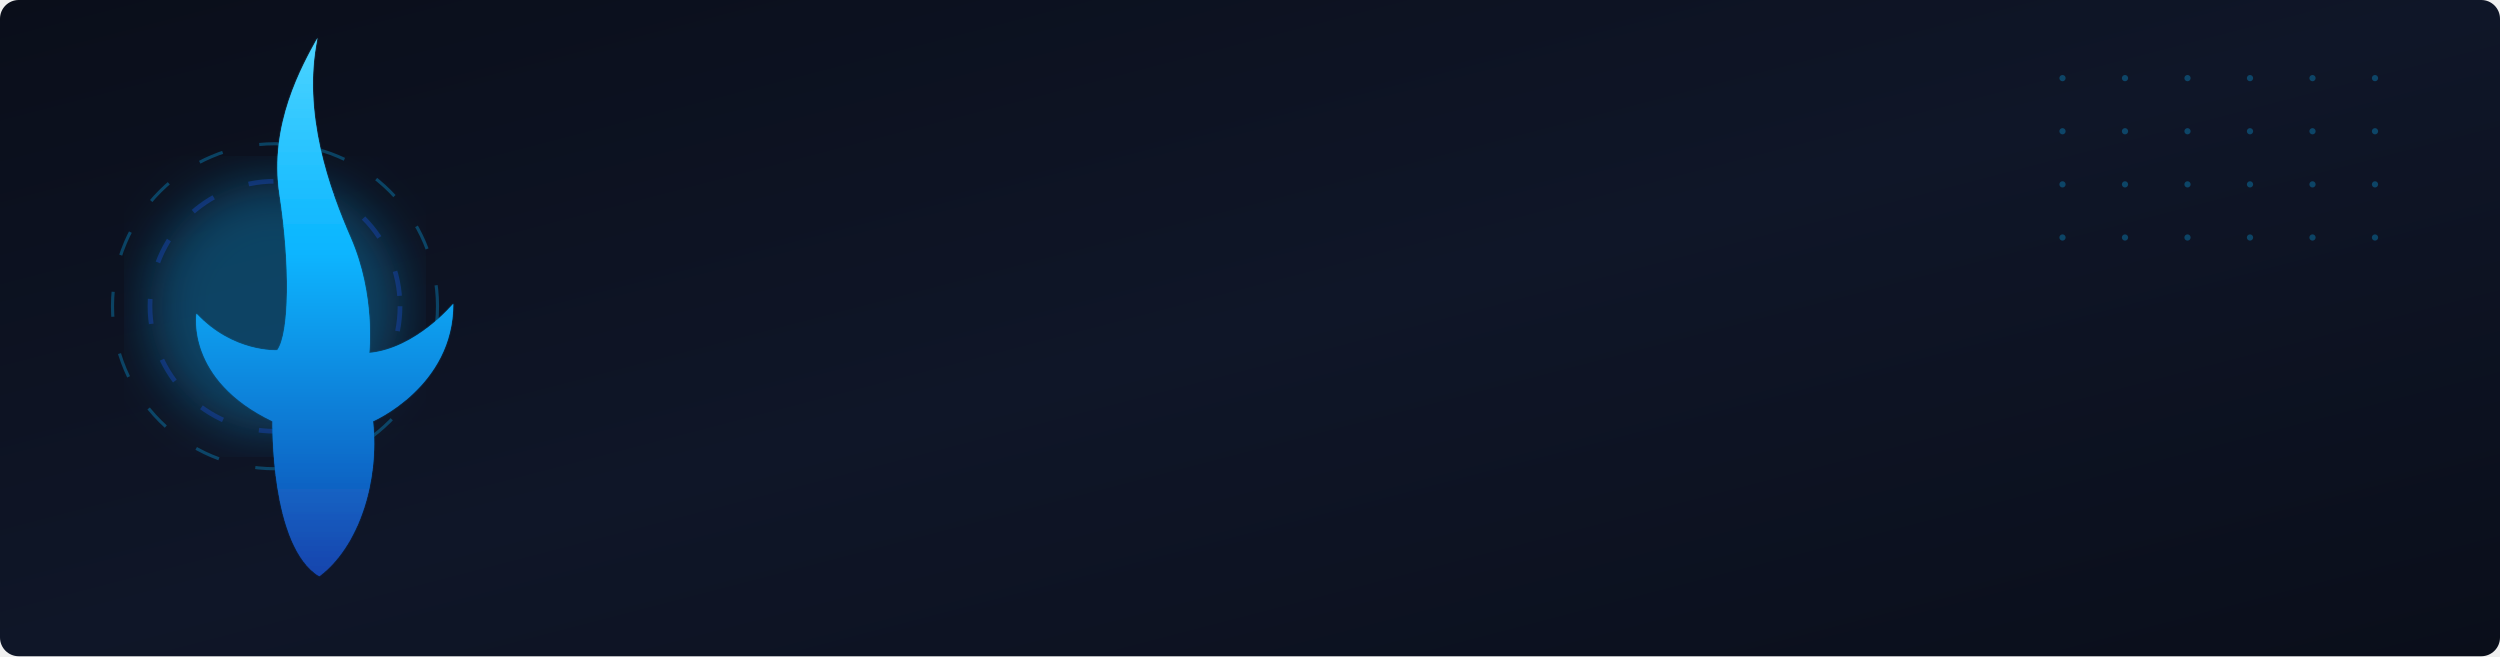
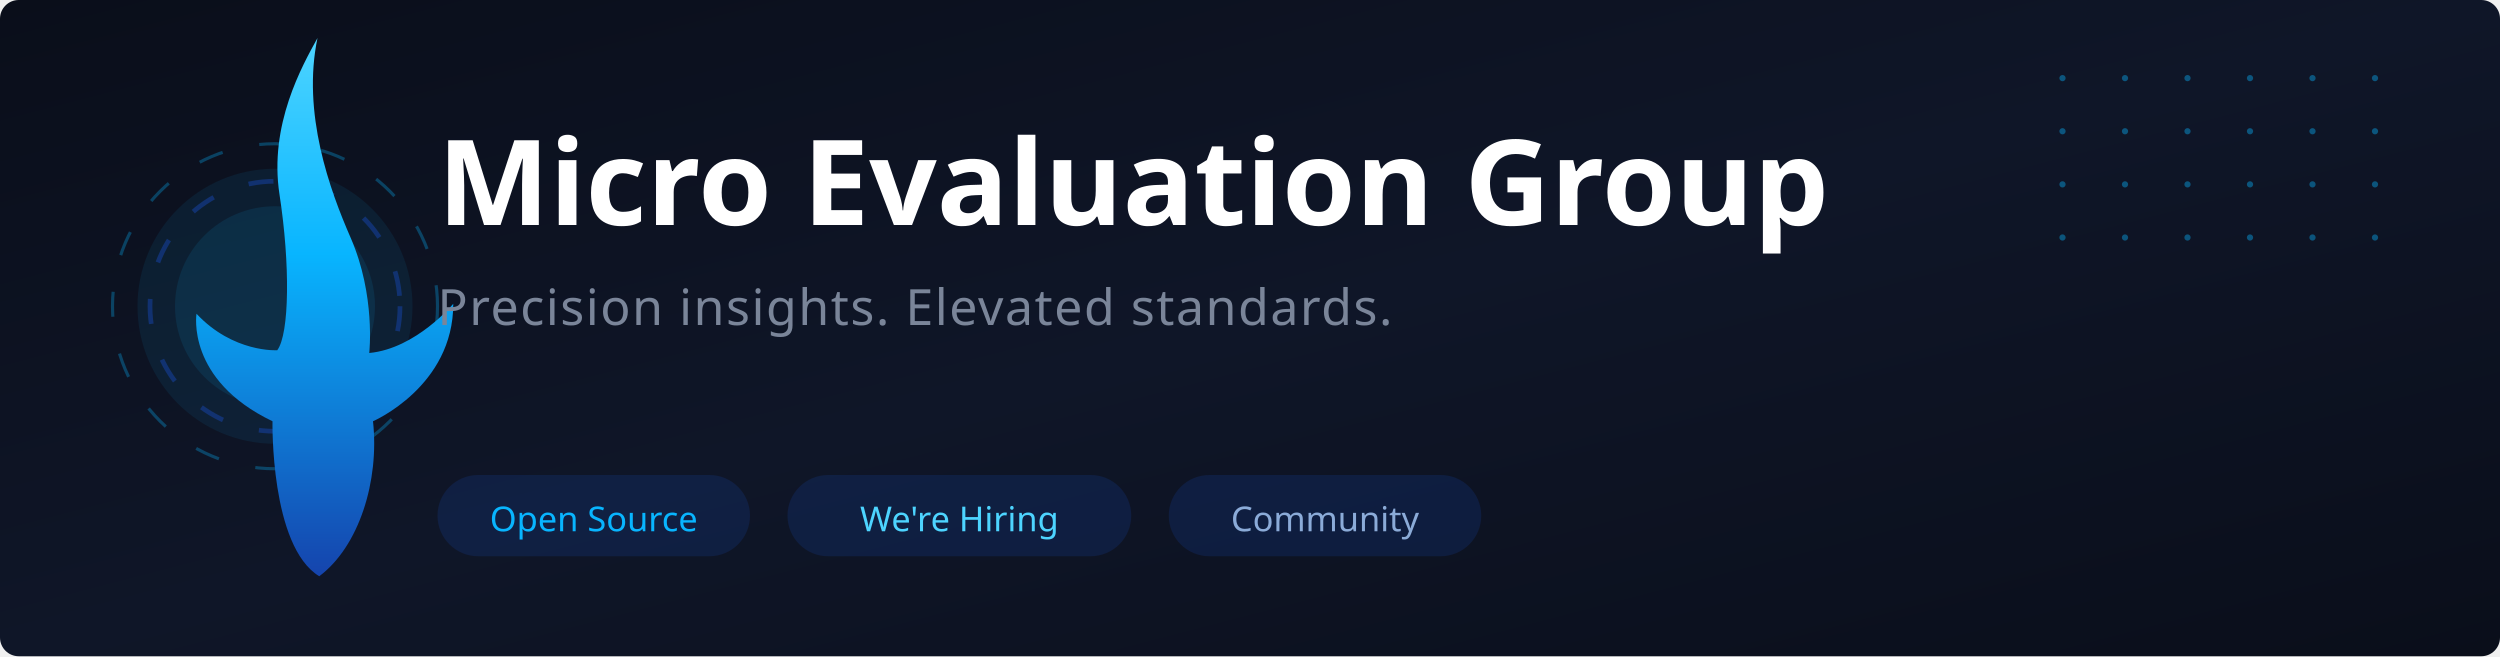
<svg xmlns="http://www.w3.org/2000/svg" width="800" height="210" viewBox="0 0 800 210">
  <defs>
    <linearGradient id="bg" x1="0%" y1="0%" x2="100%" y2="100%">
      <stop offset="0%" style="stop-color:#0a0e1a" />
      <stop offset="50%" style="stop-color:#0f1628" />
      <stop offset="100%" style="stop-color:#0a0e1a" />
    </linearGradient>
    <linearGradient id="brand" x1="0%" y1="0%" x2="100%" y2="0%">
      <stop offset="0%" style="stop-color:#1544AD" />
      <stop offset="100%" style="stop-color:#08B5FF" />
    </linearGradient>
    <linearGradient id="flame" x1="0%" y1="100%" x2="0%" y2="0%">
      <stop offset="0%" style="stop-color:#1544AD" />
      <stop offset="60%" style="stop-color:#08B5FF" />
      <stop offset="100%" style="stop-color:#4DD4FF" />
    </linearGradient>
-     <filter id="glow">
-       <feGaussianBlur stdDeviation="4" result="blur" />
-       <feMerge>
-         <feMergeNode in="blur" />
-         <feMergeNode in="SourceGraphic" />
-       </feMerge>
-     </filter>
-     <filter id="softglow">
-       <feGaussianBlur stdDeviation="8" result="blur" />
-       <feMerge>
-         <feMergeNode in="blur" />
-       </feMerge>
-     </filter>
  </defs>
-   <style>
-     @keyframes slideIn {
-       from { opacity: 0; transform: translateX(-20px); }
-       to { opacity: 1; transform: translateX(0); }
-     }
-     @keyframes fadeUp {
-       from { opacity: 0; transform: translateY(8px); }
-       to { opacity: 1; transform: translateY(0); }
-     }
-     @keyframes drawLine {
-       from { stroke-dashoffset: 700; }
-       to { stroke-dashoffset: 0; }
-     }
-     @keyframes pulse {
-       0%, 100% { opacity: 0.3; }
-       50% { opacity: 0.7; }
-     }
-     @keyframes flameGlow {
-       0%, 100% { opacity: 0.5; transform: scale(1); }
-       50% { opacity: 0.8; transform: scale(1.05); }
-     }
-     @keyframes orbit {
-       0% { stroke-dashoffset: 0; }
-       100% { stroke-dashoffset: -251; }
-     }
-     .title {
-       animation: slideIn 0.8s ease-out forwards;
-       opacity: 0;
-     }
-     .subtitle {
-       animation: slideIn 0.8s ease-out 0.3s forwards;
-       opacity: 0;
-     }
-     .accent-line {
-       stroke-dasharray: 700;
-       stroke-dashoffset: 700;
-       animation: drawLine 1.5s ease-out 0.5s forwards;
-     }
-     .grid-dot {
-       animation: pulse 3s ease-in-out infinite;
-     }
-     .flame-aura {
-       animation: flameGlow 3s ease-in-out infinite;
-       transform-origin: 58px 100px;
-     }
-     .orbit-ring {
-       stroke-dasharray: 8 12;
-       animation: orbit 12s linear infinite;
-     }
-     .badge {
-       animation: fadeUp 0.5s ease-out forwards;
-       opacity: 0;
-     }
-     .badge-1 { animation-delay: 1s; }
-     .badge-2 { animation-delay: 1.15s; }
-     .badge-3 { animation-delay: 1.3s; }
-   </style>
  <rect width="800" height="210" fill="url(#bg)" rx="6" />
-   <g class="grid-dot" opacity="0.3">
+   <g opacity="0.4">
    <circle cx="660" cy="25" r="1" fill="#08B5FF" />
    <circle cx="680" cy="25" r="1" fill="#08B5FF" />
    <circle cx="700" cy="25" r="1" fill="#08B5FF" />
    <circle cx="720" cy="25" r="1" fill="#08B5FF" />
    <circle cx="740" cy="25" r="1" fill="#08B5FF" />
    <circle cx="760" cy="25" r="1" fill="#08B5FF" />
    <circle cx="660" cy="42" r="1" fill="#08B5FF" />
    <circle cx="680" cy="42" r="1" fill="#08B5FF" />
    <circle cx="700" cy="42" r="1" fill="#08B5FF" />
    <circle cx="720" cy="42" r="1" fill="#08B5FF" />
    <circle cx="740" cy="42" r="1" fill="#08B5FF" />
    <circle cx="760" cy="42" r="1" fill="#08B5FF" />
    <circle cx="660" cy="59" r="1" fill="#08B5FF" />
    <circle cx="680" cy="59" r="1" fill="#08B5FF" />
    <circle cx="700" cy="59" r="1" fill="#08B5FF" />
    <circle cx="720" cy="59" r="1" fill="#08B5FF" />
    <circle cx="740" cy="59" r="1" fill="#08B5FF" />
    <circle cx="760" cy="59" r="1" fill="#08B5FF" />
    <circle cx="660" cy="76" r="1" fill="#08B5FF" />
    <circle cx="680" cy="76" r="1" fill="#08B5FF" />
    <circle cx="700" cy="76" r="1" fill="#08B5FF" />
    <circle cx="720" cy="76" r="1" fill="#08B5FF" />
    <circle cx="740" cy="76" r="1" fill="#08B5FF" />
    <circle cx="760" cy="76" r="1" fill="#08B5FF" />
  </g>
  <g transform="translate(30, 28)">
-     <circle class="flame-aura" cx="58" cy="70" r="40" fill="#08B5FF" filter="url(#softglow)" opacity="0.3" />
-     <circle class="orbit-ring" cx="58" cy="70" r="40" fill="none" stroke="#1544AD" stroke-width="1.5" opacity="0.5" />
-     <circle class="orbit-ring" cx="58" cy="70" r="52" fill="none" stroke="#08B5FF" stroke-width="1" opacity="0.3" style="animation-direction: reverse; animation-duration: 18s;" />
-     <g transform="translate(38, 30) scale(0.08)" filter="url(#glow)">
+     <circle cx="58" cy="70" r="44" fill="#08B5FF" opacity="0.08" />
+     <circle cx="58" cy="70" r="32" fill="#08B5FF" opacity="0.1" />
+     <circle cx="58" cy="70" r="40" fill="none" stroke="#1544AD" stroke-width="1.5" stroke-dasharray="8 12" opacity="0.5" />
+     <circle cx="58" cy="70" r="52" fill="none" stroke="#08B5FF" stroke-width="1" stroke-dasharray="8 12" opacity="0.3" />
+     <g transform="translate(38, 30) scale(0.08)">
      <path fill="url(#flame)" d="M240,960c0,0-10,500,187,620c159-119,241-381,215-620c0,0,322-139,321-470c0,0-148,179-336,197         c0,0,26-230-74-460c-84-192-196-500-133-800c-61,111-195,347-152,626s40,557-9,623c0,0-176,11-323-146         C-64,530-107,794,240,960z" />
    </g>
  </g>
-   <line class="accent-line" x1="140" y1="138" x2="750" y2="138" stroke="url(#brand)" stroke-width="1.5" stroke-linecap="round" opacity="0.6" />
-   <g class="title">
-     <text x="140" y="72" font-family="'Segoe UI', system-ui, -apple-system, sans-serif" font-size="38" font-weight="700" fill="#FFFFFF">
-       Micro Evaluation Group
-     </text>
-   </g>
-   <g class="subtitle">
-     <text x="140" y="104" font-family="'Segoe UI', system-ui, -apple-system, sans-serif" font-size="16" fill="#7a8599" font-weight="400" letter-spacing="0.5">
-       Precision insights. Elevated standards.
-     </text>
-   </g>
-   <g class="badge badge-1">
+   <line x1="140" y1="138" x2="750" y2="138" stroke="url(#brand)" stroke-width="1.5" stroke-linecap="round" opacity="0.6" />
+   <text x="140" y="72" font-family="'Segoe UI', system-ui, -apple-system, sans-serif" font-size="38" font-weight="700" fill="#FFFFFF">
+     Micro Evaluation Group
+   </text>
+   <text x="140" y="104" font-family="'Segoe UI', system-ui, -apple-system, sans-serif" font-size="16" fill="#7a8599" font-weight="400" letter-spacing="0.5">
+     Precision insights. Elevated standards.
+   </text>
+   <g>
    <rect x="140" y="152" width="100" height="26" rx="13" fill="#1544AD" opacity="0.2" />
    <text x="190" y="170" font-family="'Segoe UI', system-ui, sans-serif" font-size="11" fill="#08B5FF" text-anchor="middle" font-weight="500">Open Source</text>
  </g>
-   <g class="badge badge-2">
+   <g>
    <rect x="252" y="152" width="110" height="26" rx="13" fill="#1544AD" opacity="0.2" />
    <text x="307" y="170" font-family="'Segoe UI', system-ui, sans-serif" font-size="11" fill="#4DD4FF" text-anchor="middle" font-weight="500">We're Hiring</text>
  </g>
-   <g class="badge badge-3">
+   <g>
    <rect x="374" y="152" width="100" height="26" rx="13" fill="#1544AD" opacity="0.2" />
    <text x="424" y="170" font-family="'Segoe UI', system-ui, sans-serif" font-size="11" fill="#8babd8" text-anchor="middle" font-weight="500">Community</text>
  </g>
</svg>
